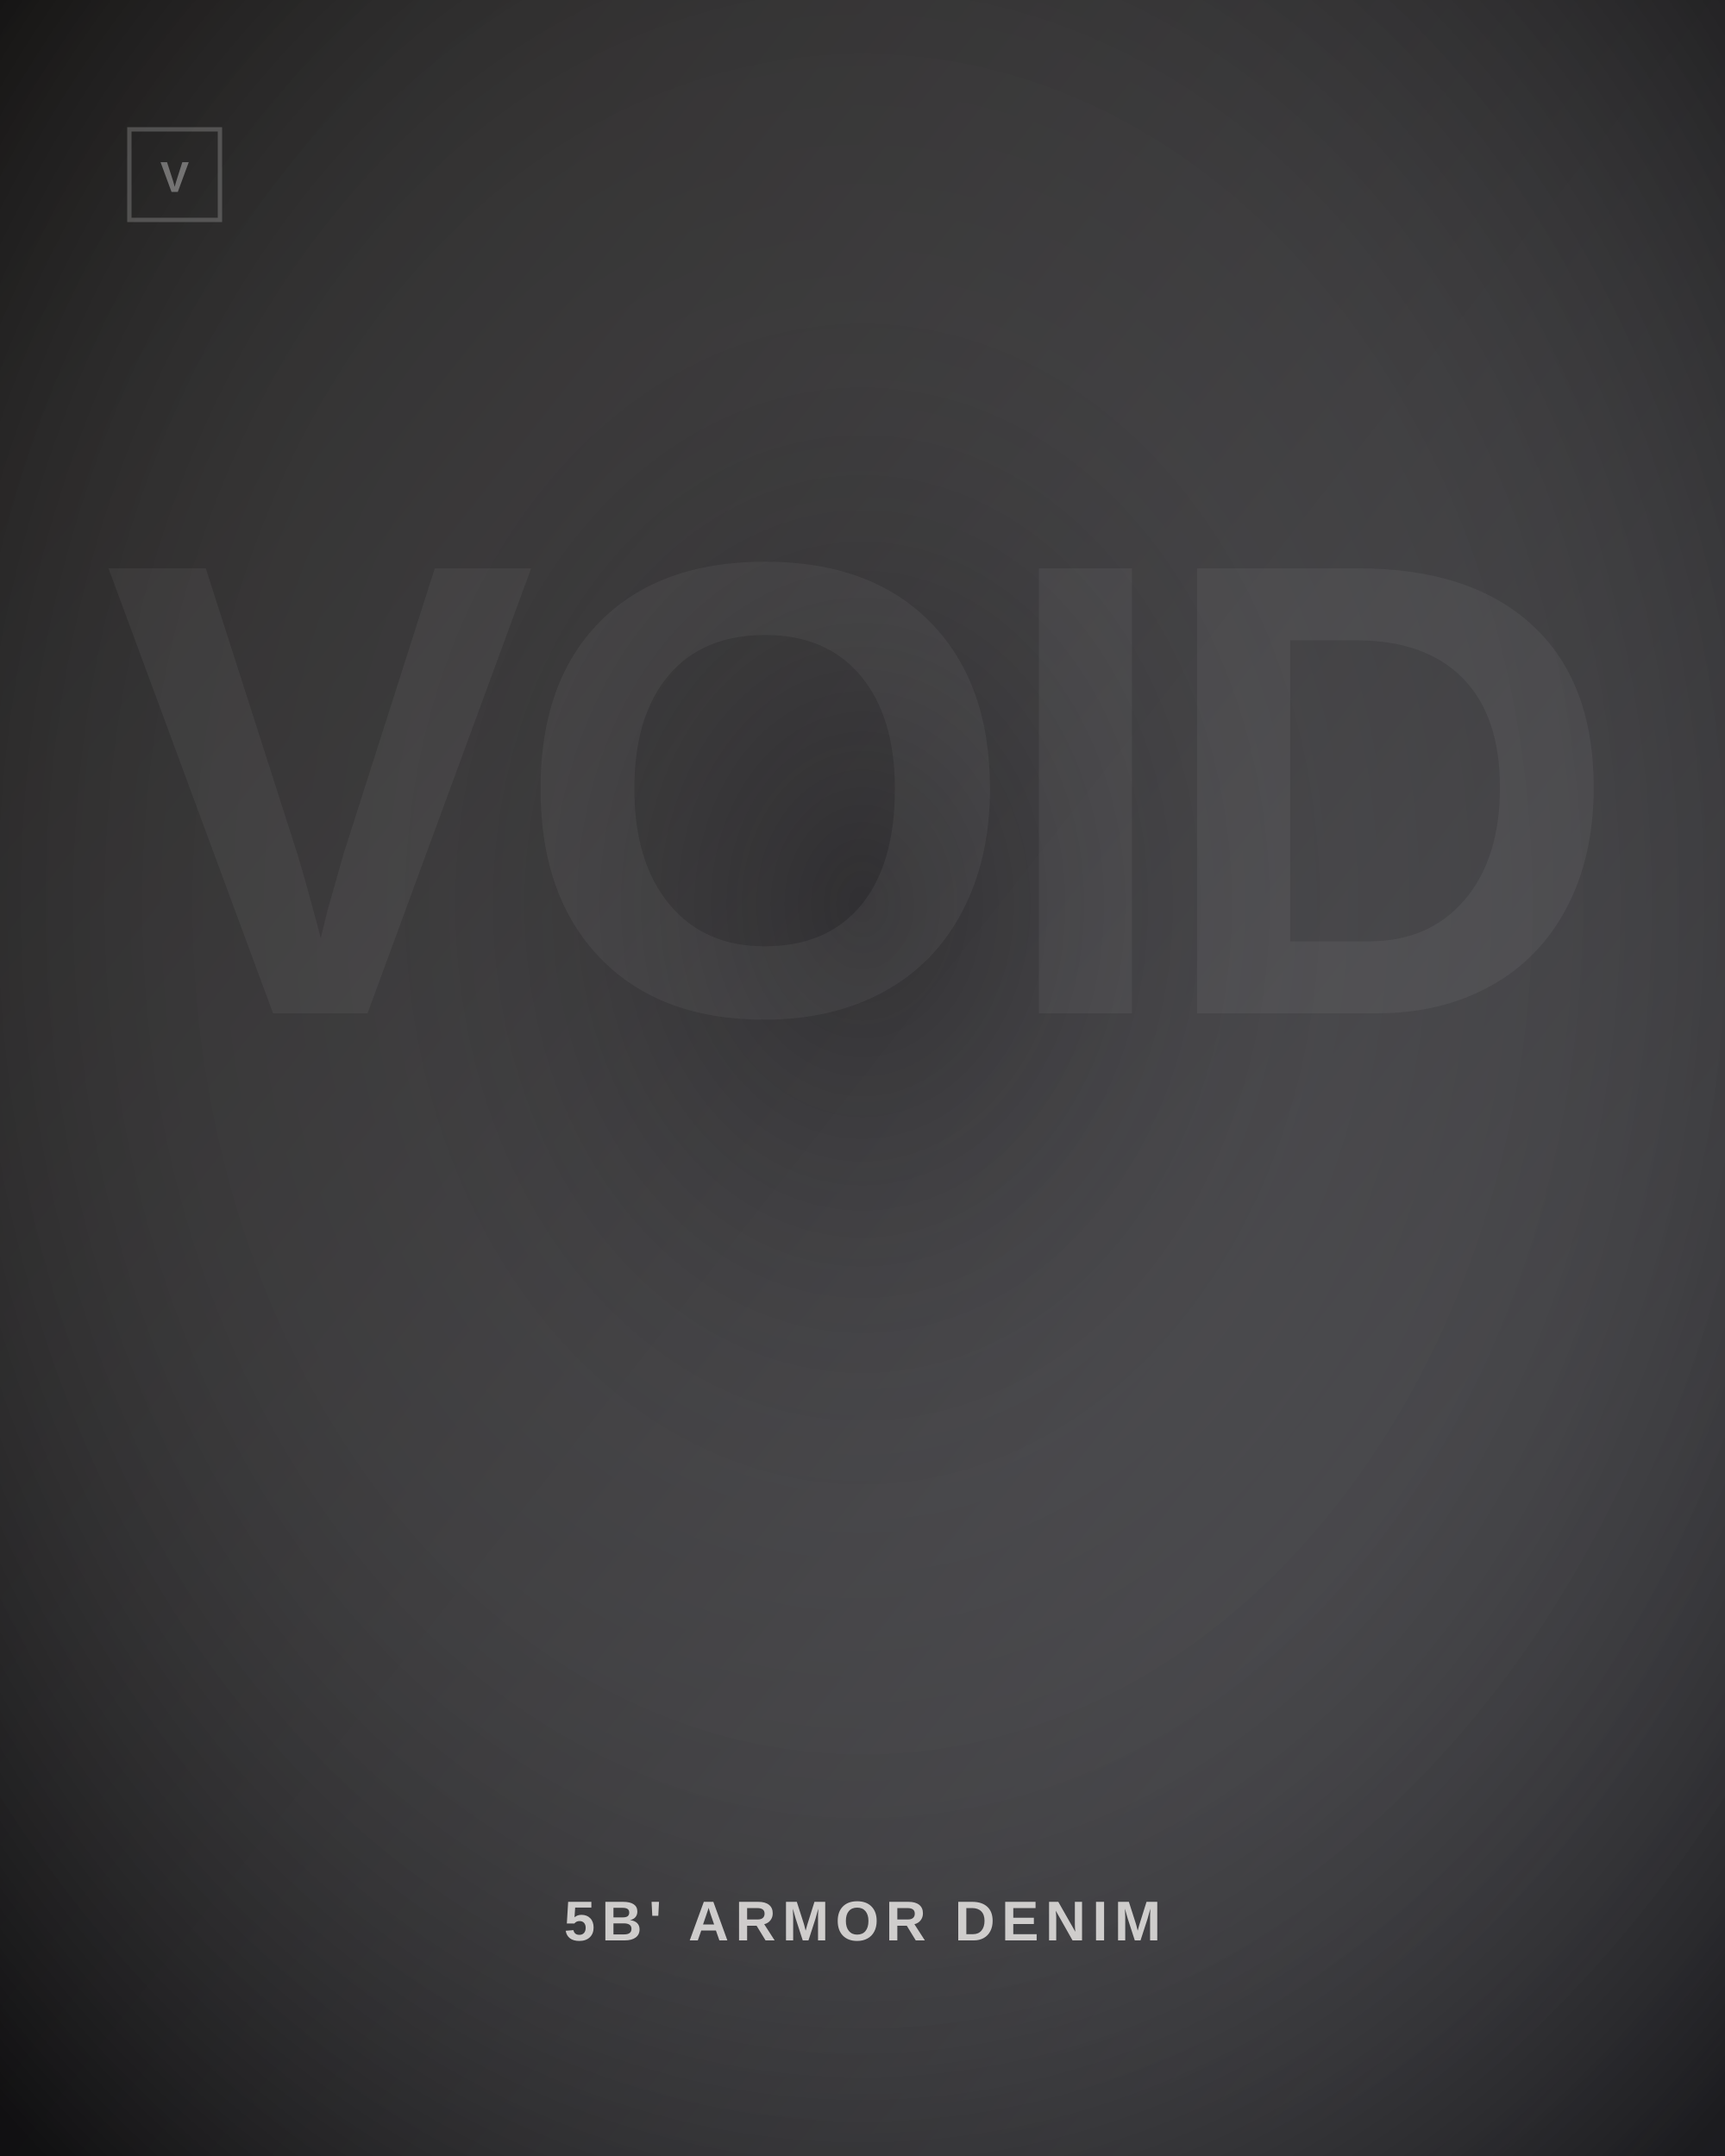
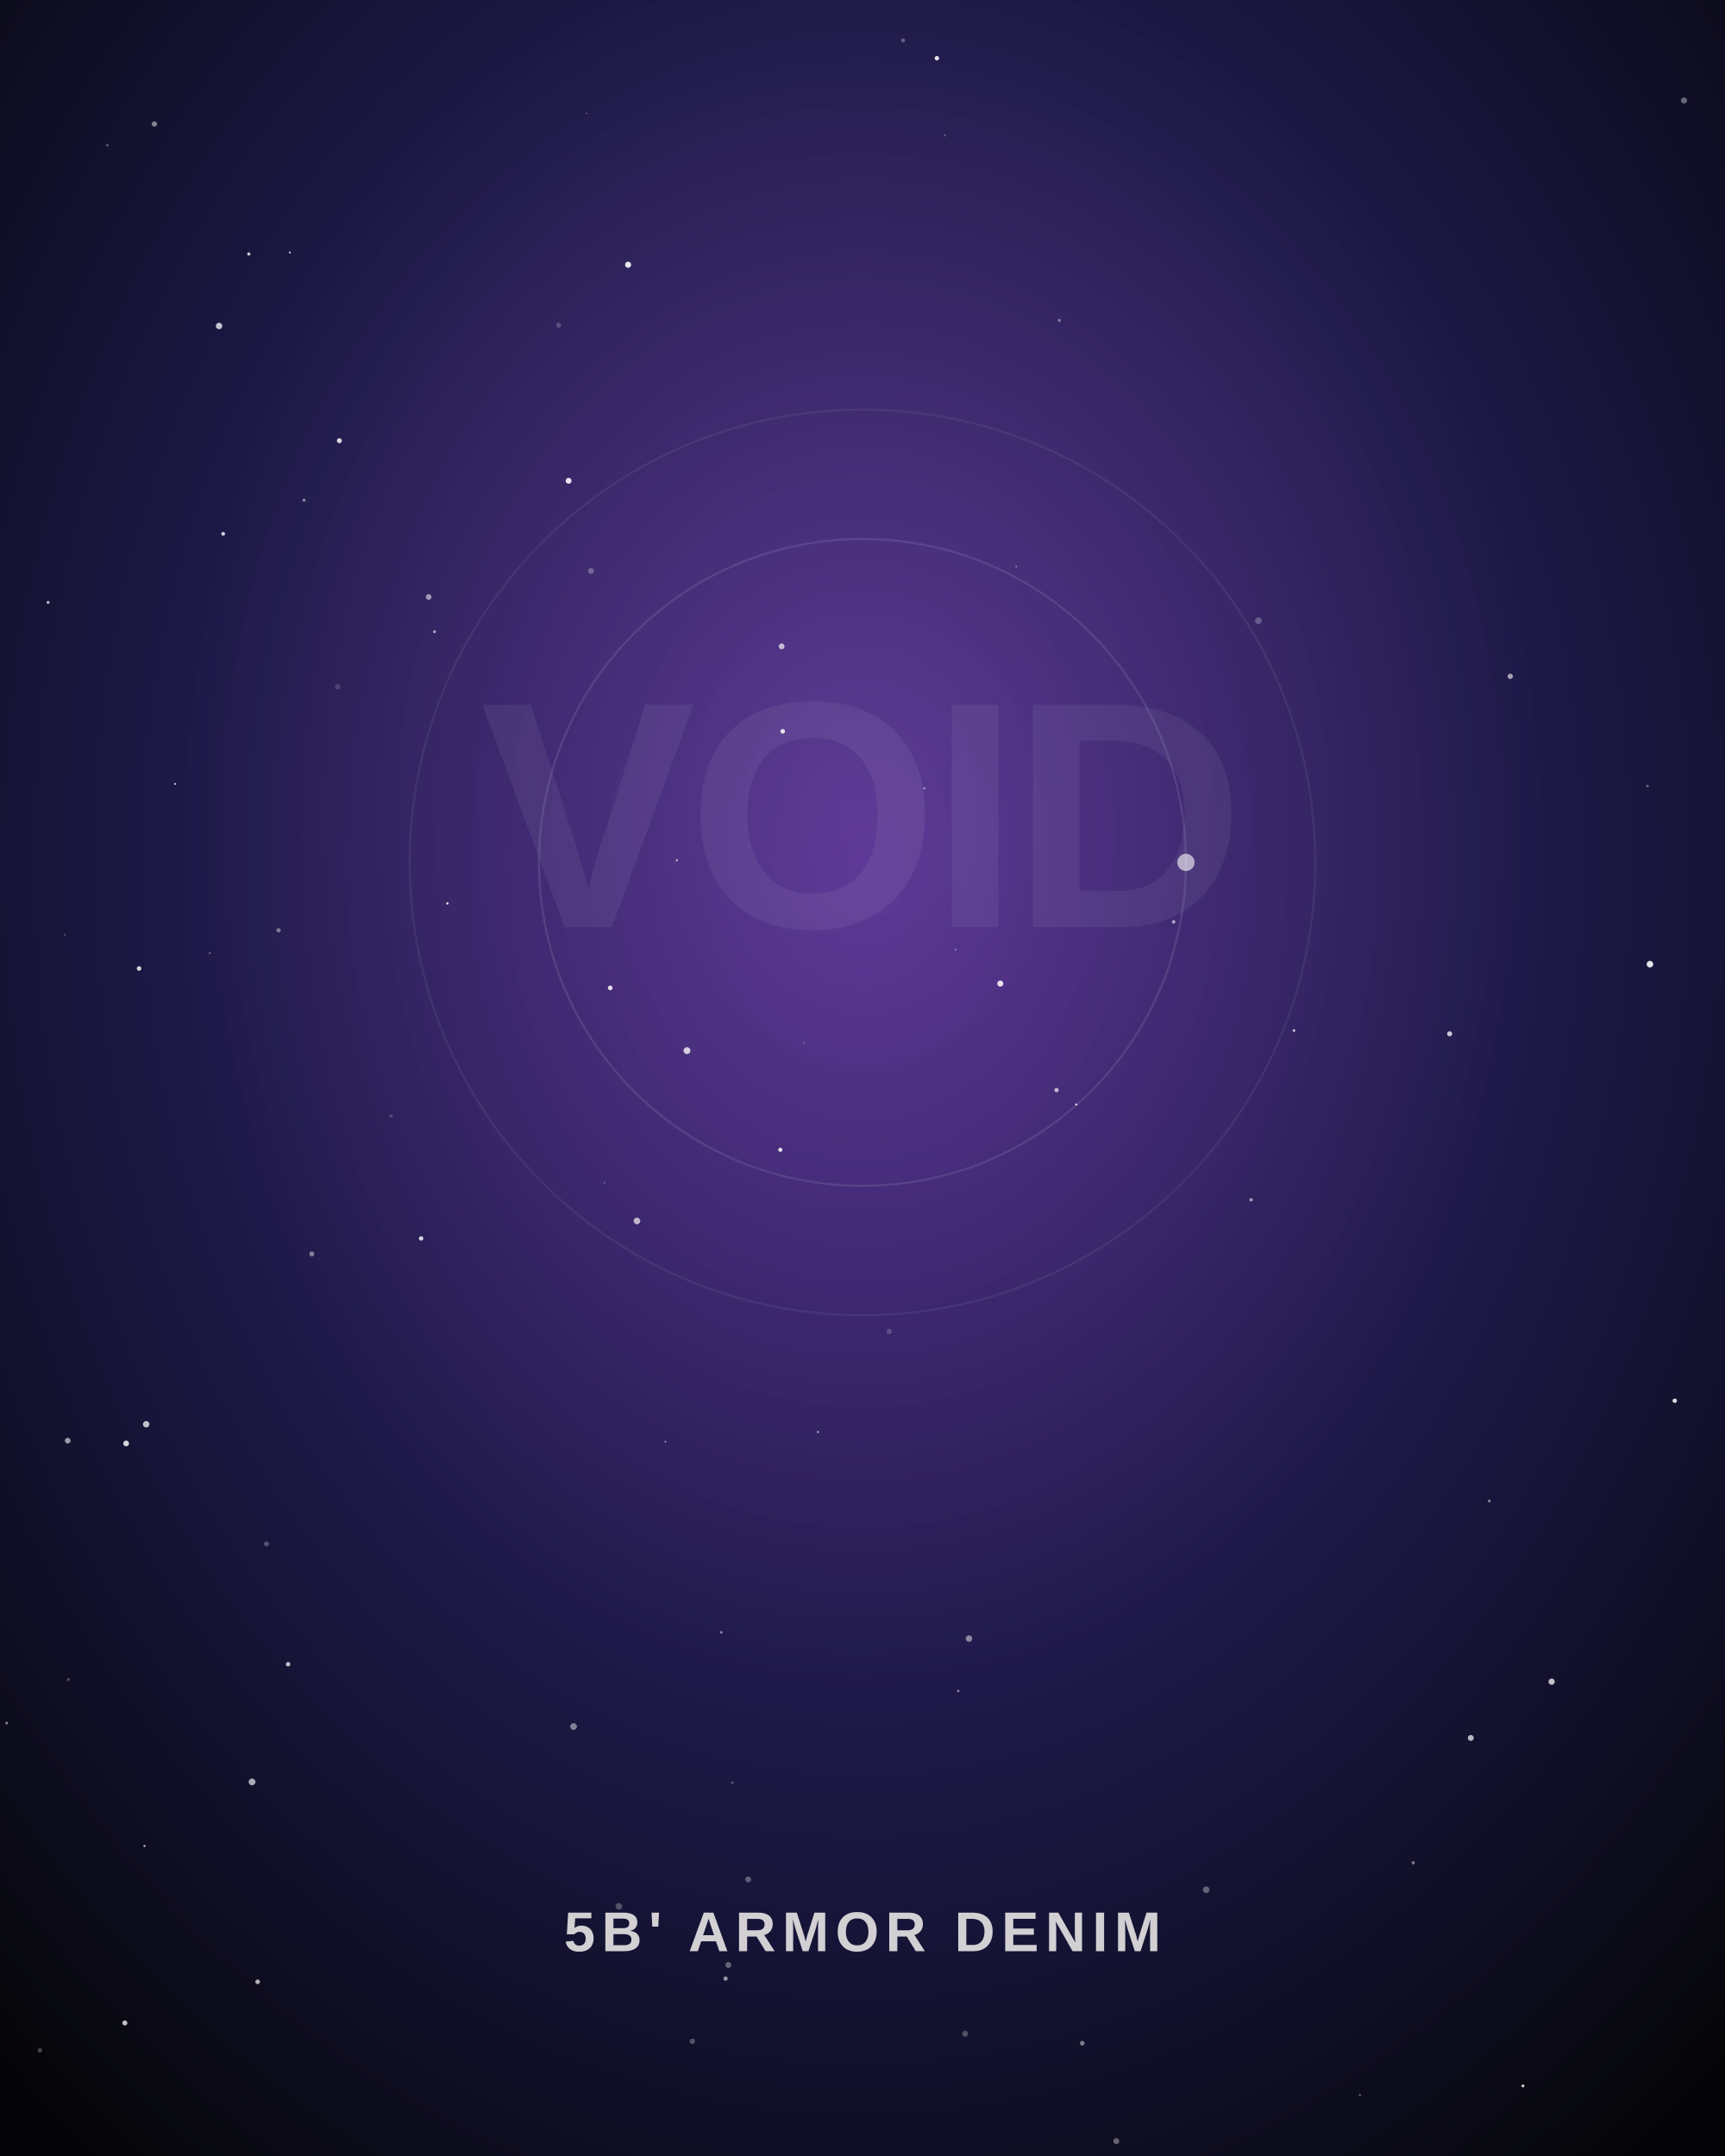
<svg xmlns="http://www.w3.org/2000/svg" width="800" height="1000" viewBox="0 0 800 1000">
  <defs>
-     <linearGradient id="g" x1="0" y1="0" x2="1" y2="1">
-       <stop offset="0" stop-color="#0c0a09" />
-       <stop offset="1" stop-color="#3f3f46" />
-     </linearGradient>
-     <radialGradient id="v" cx="0.5" cy="0.42" r="0.75">
-       <stop offset="0" stop-color="#ffffff" stop-opacity="0.06" />
-       <stop offset="1" stop-color="#000000" stop-opacity="0.55" />
+     <radialGradient id="neb" cx="0.5" cy="0.4" r="0.75">
+       <stop offset="0" stop-color="#4c1d95" stop-opacity="0.9" />
+       <stop offset="0.55" stop-color="#1e1b4b" stop-opacity="0.9" />
+       <stop offset="1" stop-color="#050507" />
+     </radialGradient>
+     <radialGradient id="glow" cx="0.5" cy="0.38" r="0.4">
+       <stop offset="0" stop-color="#ffffff" stop-opacity="0.14" />
+       <stop offset="1" stop-color="#ffffff" stop-opacity="0" />
    </radialGradient>
  </defs>
-   <rect width="800" height="1000" fill="url(#g)" />
-   <rect width="800" height="1000" fill="url(#v)" />
-   <text x="400" y="470" font-family="Arial Black, Arial, sans-serif" font-size="300" font-weight="900" fill="#ffffff" fill-opacity="0.05" text-anchor="middle" letter-spacing="-10">VOID</text>
+   <rect width="800" height="1000" fill="#050507" />
+   <rect width="800" height="1000" fill="url(#neb)" />
+   <rect width="800" height="1000" fill="url(#glow)" />
+   <g>
+     <circle cx="259.1" cy="150.8" r="1.18" fill="#ffffff" fill-opacity="0.2" />
+     <circle cx="428.7" cy="365.7" r="0.47" fill="#ffffff" fill-opacity="0.53" />
+     <circle cx="30.0" cy="433.6" r="0.48" fill="#ffffff" fill-opacity="0.22" />
+     <circle cx="339.6" cy="826.9" r="0.55" fill="#ffffff" fill-opacity="0.32" />
+     <circle cx="501.9" cy="947.7" r="1.09" fill="#ffffff" fill-opacity="0.45" />
+     <circle cx="781.0" cy="46.6" r="1.43" fill="#ffffff" fill-opacity="0.37" />
+     <circle cx="115.4" cy="117.8" r="0.77" fill="#ffffff" fill-opacity="0.76" />
+     <circle cx="144.6" cy="581.6" r="1.17" fill="#ffffff" fill-opacity="0.43" />
+     <circle cx="438.2" cy="62.8" r="0.47" fill="#ffffff" fill-opacity="0.3" />
+     <circle cx="544.3" cy="427.6" r="0.78" fill="#ffffff" fill-opacity="0.59" />
+     <circle cx="362.5" cy="299.8" r="1.35" fill="#ffffff" fill-opacity="0.67" />
+     <circle cx="195.3" cy="574.4" r="1.03" fill="#ffffff" fill-opacity="0.81" />
+     <circle cx="583.6" cy="287.9" r="1.58" fill="#ffffff" fill-opacity="0.24" />
+     <circle cx="334.5" cy="757.1" r="0.58" fill="#ffffff" fill-opacity="0.52" />
+     <circle cx="31.4" cy="668.2" r="1.32" fill="#ffffff" fill-opacity="0.58" />
+     <circle cx="700.4" cy="313.7" r="1.23" fill="#ffffff" fill-opacity="0.6" />
+     <circle cx="463.9" cy="456.2" r="1.41" fill="#ffffff" fill-opacity="0.86" />
+     <circle cx="379.3" cy="664.2" r="0.47" fill="#ffffff" fill-opacity="0.68" />
+     <circle cx="517.7" cy="993.1" r="1.39" fill="#ffffff" fill-opacity="0.36" />
+     <circle cx="308.6" cy="668.7" r="0.43" fill="#ffffff" fill-opacity="0.5" />
+     <circle cx="134.4" cy="117.1" r="0.47" fill="#ffffff" fill-opacity="0.73" />
+     <circle cx="103.5" cy="247.6" r="0.87" fill="#ffffff" fill-opacity="0.8" />
+     <circle cx="64.5" cy="449.2" r="1.06" fill="#ffffff" fill-opacity="0.81" />
+     <circle cx="655.4" cy="864.0" r="0.73" fill="#ffffff" fill-opacity="0.46" />
+     <circle cx="287.0" cy="884.2" r="1.55" fill="#ffffff" fill-opacity="0.26" />
+     <circle cx="141.0" cy="232.0" r="0.68" fill="#ffffff" fill-opacity="0.51" />
+     <circle cx="471.3" cy="262.7" r="0.4" fill="#ffffff" fill-opacity="0.46" />
+     <circle cx="295.4" cy="566.3" r="1.54" fill="#ffffff" fill-opacity="0.67" />
+     <circle cx="412.4" cy="617.6" r="1.21" fill="#ffffff" fill-opacity="0.19" />
+     <circle cx="719.6" cy="780.0" r="1.45" fill="#ffffff" fill-opacity="0.75" />
+     <circle cx="313.9" cy="399.0" r="0.52" fill="#ffffff" fill-opacity="0.63" />
+     <circle cx="49.8" cy="67.3" r="0.65" fill="#ffffff" fill-opacity="0.27" />
+     <circle cx="272.0" cy="52.6" r="0.4" fill="#ffffff" fill-opacity="0.26" />
+     <circle cx="81.2" cy="363.6" r="0.43" fill="#ffffff" fill-opacity="0.81" />
+     <circle cx="491.3" cy="148.6" r="0.7" fill="#ffffff" fill-opacity="0.41" />
+     <circle cx="291.3" cy="122.8" r="1.42" fill="#ffffff" fill-opacity="0.89" />
+     <circle cx="372.8" cy="483.8" r="0.5" fill="#ffffff" fill-opacity="0.23" />
+     <circle cx="274.1" cy="264.8" r="1.39" fill="#ffffff" fill-opacity="0.27" />
+     <circle cx="18.5" cy="951.0" r="1.03" fill="#ffffff" fill-opacity="0.26" />
+     <circle cx="434.5" cy="27.0" r="1.03" fill="#ffffff" fill-opacity="0.88" />
+     <circle cx="690.7" cy="696.2" r="0.71" fill="#ffffff" fill-opacity="0.43" />
+     <circle cx="133.6" cy="771.9" r="1.04" fill="#ffffff" fill-opacity="0.73" />
+     <circle cx="263.7" cy="223.0" r="1.37" fill="#ffffff" fill-opacity="0.89" />
+     <circle cx="682.1" cy="806.1" r="1.38" fill="#ffffff" fill-opacity="0.7" />
+     <circle cx="181.4" cy="517.6" r="0.83" fill="#ffffff" fill-opacity="0.17" />
+     <circle cx="22.3" cy="279.4" r="0.71" fill="#ffffff" fill-opacity="0.67" />
+     <circle cx="765.2" cy="447.2" r="1.52" fill="#ffffff" fill-opacity="0.89" />
+     <circle cx="764.0" cy="364.6" r="0.66" fill="#ffffff" fill-opacity="0.32" />
+     <circle cx="157.4" cy="204.4" r="1.15" fill="#ffffff" fill-opacity="0.83" />
+     <circle cx="672.3" cy="479.5" r="1.18" fill="#ffffff" fill-opacity="0.75" />
+     <circle cx="67.8" cy="660.6" r="1.49" fill="#ffffff" fill-opacity="0.74" />
+     <circle cx="600.1" cy="478.0" r="0.61" fill="#ffffff" fill-opacity="0.74" />
+     <circle cx="266.0" cy="800.8" r="1.57" fill="#ffffff" fill-opacity="0.45" />
+     <circle cx="321.1" cy="946.8" r="1.27" fill="#ffffff" fill-opacity="0.28" />
+     <circle cx="101.6" cy="151.2" r="1.49" fill="#ffffff" fill-opacity="0.75" />
+     <circle cx="116.9" cy="826.5" r="1.58" fill="#ffffff" fill-opacity="0.64" />
+     <circle cx="280.3" cy="548.7" r="0.56" fill="#ffffff" fill-opacity="0.16" />
+     <circle cx="776.7" cy="649.7" r="1.03" fill="#ffffff" fill-opacity="0.85" />
+     <circle cx="347.0" cy="871.7" r="1.39" fill="#ffffff" fill-opacity="0.31" />
+     <circle cx="201.5" cy="293.0" r="0.69" fill="#ffffff" fill-opacity="0.59" />
+     <circle cx="207.5" cy="419.0" r="0.56" fill="#ffffff" fill-opacity="0.83" />
+     <circle cx="283.0" cy="458.2" r="1.1" fill="#ffffff" fill-opacity="0.83" />
+     <circle cx="336.5" cy="917.7" r="1.0" fill="#ffffff" fill-opacity="0.55" />
+     <circle cx="418.8" cy="18.7" r="0.93" fill="#ffffff" fill-opacity="0.29" />
+     <circle cx="3.1" cy="799.2" r="0.61" fill="#ffffff" fill-opacity="0.51" />
+     <circle cx="580.2" cy="556.5" r="0.79" fill="#ffffff" fill-opacity="0.54" />
+     <circle cx="444.4" cy="784.3" r="0.53" fill="#ffffff" fill-opacity="0.57" />
+     <circle cx="198.8" cy="276.9" r="1.33" fill="#ffffff" fill-opacity="0.53" />
+     <circle cx="449.4" cy="760.0" r="1.49" fill="#ffffff" fill-opacity="0.48" />
+     <circle cx="490.0" cy="505.6" r="1.01" fill="#ffffff" fill-opacity="0.67" />
+     <circle cx="361.9" cy="533.3" r="0.97" fill="#ffffff" fill-opacity="0.86" />
+     <circle cx="559.4" cy="876.5" r="1.53" fill="#ffffff" fill-opacity="0.34" />
+     <circle cx="447.6" cy="943.3" r="1.41" fill="#ffffff" fill-opacity="0.25" />
+     <circle cx="97.3" cy="442.1" r="0.49" fill="#ffffff" fill-opacity="0.33" />
+     <circle cx="58.5" cy="669.5" r="1.34" fill="#ffffff" fill-opacity="0.82" />
+     <circle cx="123.6" cy="716.1" r="1.19" fill="#ffffff" fill-opacity="0.26" />
+     <circle cx="706.3" cy="967.5" r="0.66" fill="#ffffff" fill-opacity="0.86" />
+     <circle cx="318.6" cy="487.3" r="1.59" fill="#ffffff" fill-opacity="0.77" />
+     <circle cx="129.2" cy="431.5" r="1.02" fill="#ffffff" fill-opacity="0.4" />
+     <circle cx="156.6" cy="318.5" r="1.27" fill="#ffffff" fill-opacity="0.16" />
+     <circle cx="443.2" cy="440.5" r="0.42" fill="#ffffff" fill-opacity="0.4" />
+     <circle cx="499.1" cy="512.3" r="0.48" fill="#ffffff" fill-opacity="0.89" />
+     <circle cx="630.7" cy="971.7" r="0.53" fill="#ffffff" fill-opacity="0.35" />
+     <circle cx="31.7" cy="779.0" r="0.72" fill="#ffffff" fill-opacity="0.25" />
+     <circle cx="337.8" cy="911.4" r="1.38" fill="#ffffff" fill-opacity="0.34" />
+     <circle cx="119.5" cy="919.2" r="1.08" fill="#ffffff" fill-opacity="0.68" />
+     <circle cx="71.6" cy="57.5" r="1.23" fill="#ffffff" fill-opacity="0.47" />
+     <circle cx="57.9" cy="938.3" r="1.16" fill="#ffffff" fill-opacity="0.75" />
+     <circle cx="67.0" cy="856.2" r="0.48" fill="#ffffff" fill-opacity="0.8" />
+     <circle cx="363.0" cy="339.2" r="1.06" fill="#ffffff" fill-opacity="0.85" />
+   </g>
+   <circle cx="400" cy="400" r="150" fill="none" stroke="#ffffff" stroke-opacity="0.10" stroke-width="1" />
+   <circle cx="400" cy="400" r="210" fill="none" stroke="#ffffff" stroke-opacity="0.06" stroke-width="1" />
+   <circle cx="550" cy="400" r="4" fill="#ffffff" fill-opacity="0.6" />
+   <text x="400" y="430" font-family="Arial Black, Arial, sans-serif" font-size="150" font-weight="900" fill="#ffffff" fill-opacity="0.06" text-anchor="middle" letter-spacing="-4">VOID</text>
  <g font-family="Arial, sans-serif" text-anchor="middle">
-     <text x="400" y="900" font-size="26" font-weight="700" letter-spacing="3" fill="#e7e5e4" fill-opacity="0.85">5B' ARMOR DENIM</text>
+     <text x="400" y="905" font-size="26" font-weight="700" letter-spacing="3" fill="#e7e5e4" fill-opacity="0.9">5B' ARMOR DENIM</text>
  </g>
-   <rect x="60" y="60" width="42" height="42" fill="none" stroke="#ffffff" stroke-opacity="0.2" stroke-width="2" />
-   <text x="81" y="89" font-family="Arial Black, Arial" font-size="20" font-weight="900" fill="#ffffff" fill-opacity="0.35" text-anchor="middle">V</text>
</svg>
